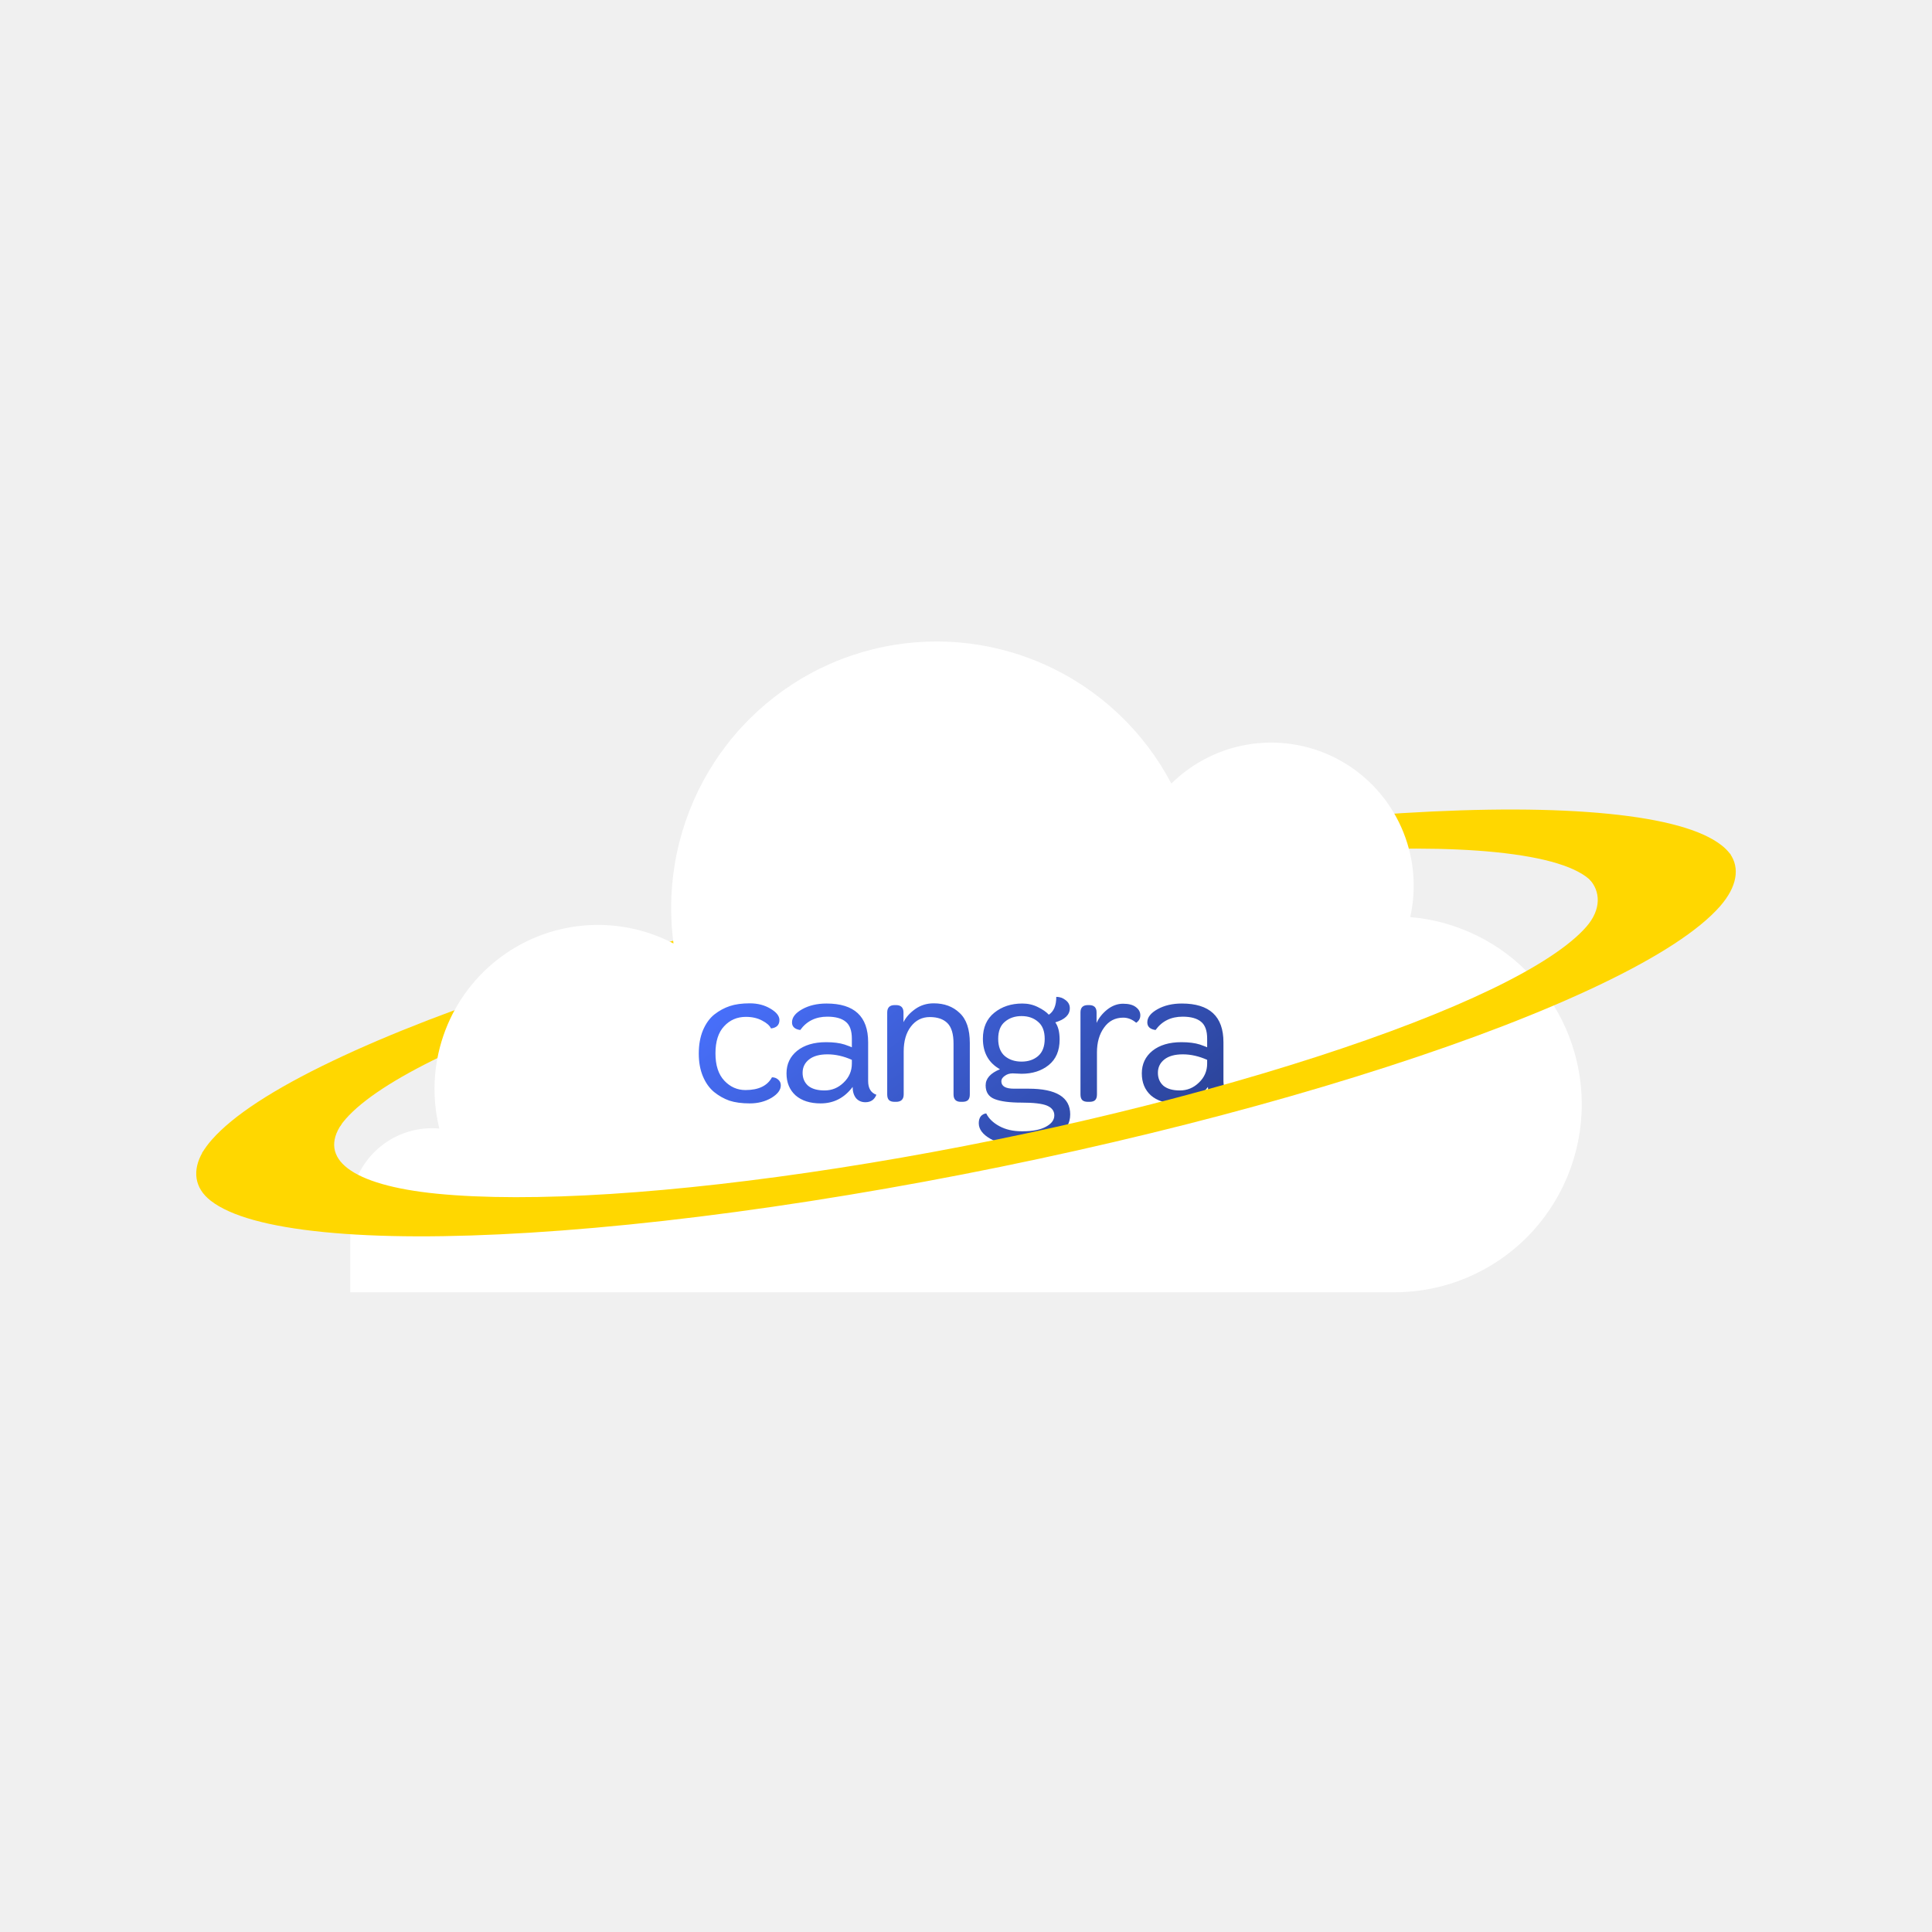
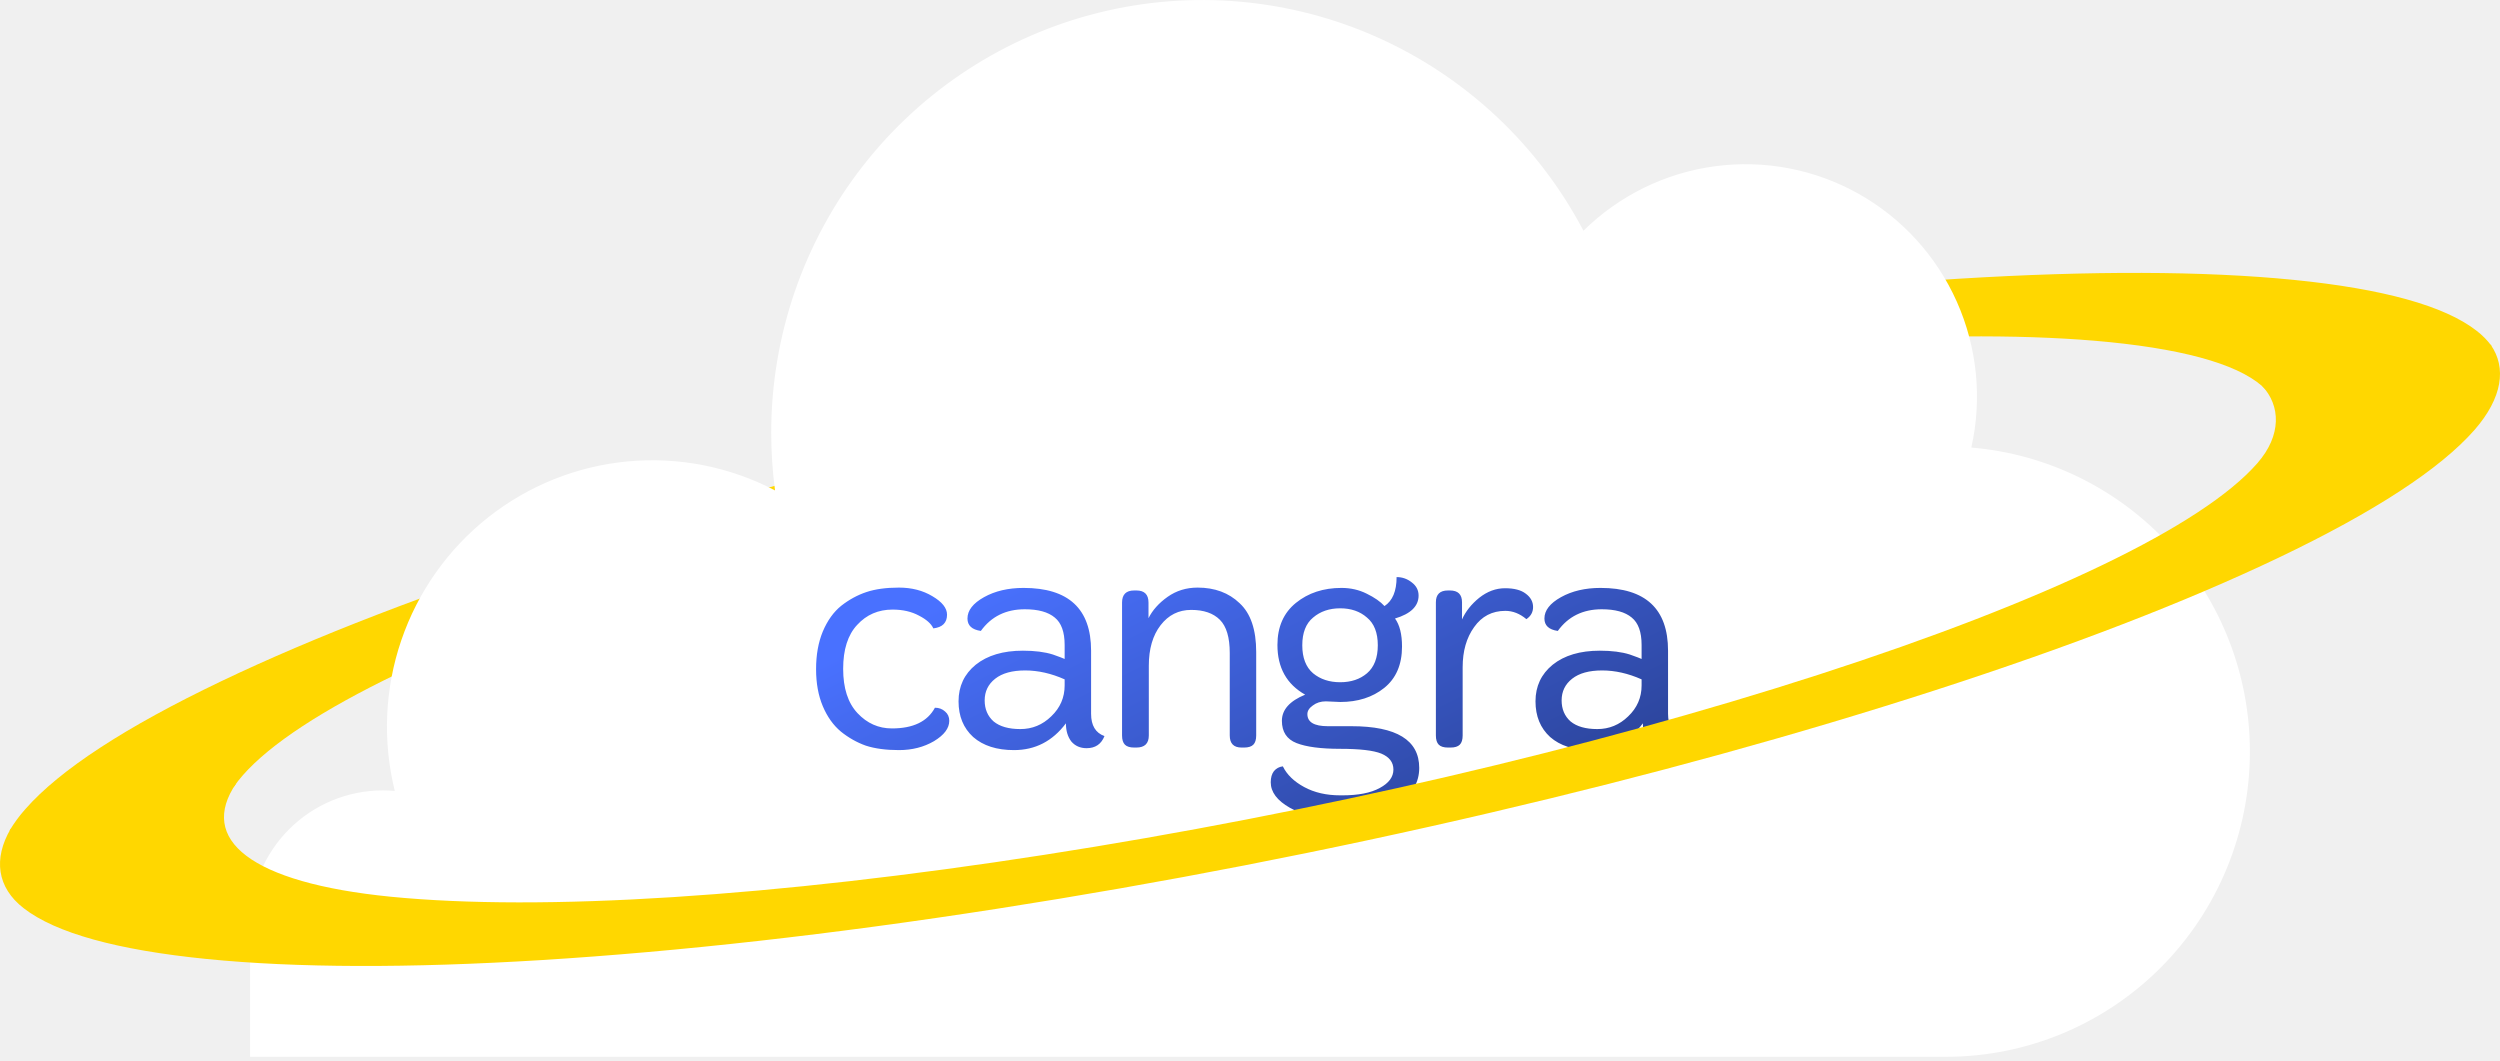
- <svg xmlns="http://www.w3.org/2000/svg" width="512" height="512" viewBox="0 0 512 512" fill="none">
-   <g clip-path="url(#clip0_16_2)">
-     <path d="M90.123 298.446C90.586 297.776 91.088 297.133 91.627 296.522C100.57 286.327 125.97 274.091 163.141 262.065C200.623 249.941 245.537 239.491 289.617 232.638C333.698 225.786 371.583 223.369 396.26 225.828C409.657 227.176 418.275 229.849 421.882 233.684L458.656 226.502C457.949 225.534 457.105 224.676 456.15 223.954C450.955 219.91 440.896 217.121 426.268 215.666C411.639 214.211 393.287 214.159 371.583 215.489C349.156 216.884 324.172 219.673 297.314 223.857C270.455 228.041 243.3 233.317 216.604 239.574C190.759 245.618 166.433 252.331 144.303 259.49C122.075 266.672 103.195 273.961 88.15 281.153C72.516 288.619 61.754 295.643 56.151 302.026C55.171 303.122 54.298 304.31 53.544 305.573L90.123 298.446Z" fill="#FFD700" />
-     <path d="M419.183 292.668C419.183 305.875 413.956 318.541 404.654 327.88C395.351 337.219 382.734 342.465 369.577 342.465H92.813V320.728C92.813 314.963 95.094 309.434 99.155 305.357C103.216 301.28 108.724 298.99 114.467 298.99C115.129 298.99 115.782 299.018 116.43 299.079C114.418 290.953 114.786 282.417 117.49 274.497C120.193 266.576 125.117 259.607 131.67 254.428C138.223 249.249 146.127 246.079 154.431 245.299C162.735 244.52 171.087 246.164 178.483 250.034C178.07 246.907 177.862 243.756 177.862 240.602C177.866 224.828 183.13 209.51 192.815 197.09C202.5 184.669 216.049 175.862 231.301 172.07C246.552 168.279 262.629 169.723 276.969 176.171C291.308 182.62 303.084 193.702 310.419 207.651C316.238 201.918 323.749 198.228 331.83 197.135C339.91 196.041 348.126 197.602 355.25 201.584C362.374 205.566 368.022 211.756 371.352 219.228C374.681 226.699 375.513 235.052 373.722 243.038C386.118 244.082 397.671 249.763 406.091 258.956C414.511 268.148 419.183 280.18 419.183 292.668Z" fill="white" />
-     <path d="M189.292 268.856C190.575 267.851 191.944 267.105 193.4 266.62C194.856 266.135 196.624 265.892 198.704 265.892C200.784 265.892 202.604 266.36 204.164 267.296C205.759 268.232 206.556 269.237 206.556 270.312C206.556 271.629 205.811 272.375 204.32 272.548C203.973 271.785 203.193 271.092 201.98 270.468C200.767 269.809 199.328 269.48 197.664 269.48C195.341 269.48 193.417 270.312 191.892 271.976C190.367 273.605 189.604 275.997 189.604 279.152C189.604 282.307 190.384 284.716 191.944 286.38C193.504 288.044 195.376 288.876 197.56 288.876C201.027 288.876 203.367 287.749 204.58 285.496C205.239 285.496 205.793 285.704 206.244 286.12C206.695 286.501 206.92 287.004 206.92 287.628C206.92 288.841 206.088 289.951 204.424 290.956C202.76 291.927 200.853 292.412 198.704 292.412C196.589 292.412 194.787 292.169 193.296 291.684C191.84 291.164 190.488 290.401 189.24 289.396C187.992 288.356 187.004 286.969 186.276 285.236C185.548 283.503 185.184 281.492 185.184 279.204C185.184 276.881 185.548 274.836 186.276 273.068C187.039 271.265 188.044 269.861 189.292 268.856ZM219.042 265.944C226.391 265.944 230.066 269.359 230.066 276.188V286.484C230.066 288.391 230.794 289.604 232.25 290.124C231.73 291.441 230.759 292.1 229.338 292.1C228.298 292.1 227.466 291.736 226.842 291.008C226.253 290.245 225.958 289.257 225.958 288.044C223.774 290.956 220.949 292.412 217.482 292.412C214.674 292.412 212.455 291.701 210.826 290.28C209.231 288.824 208.434 286.883 208.434 284.456C208.434 281.995 209.37 280.001 211.242 278.476C213.149 276.951 215.714 276.188 218.938 276.188C220.879 276.188 222.509 276.396 223.826 276.812C224.901 277.193 225.542 277.436 225.75 277.54V275.252C225.75 273.137 225.213 271.647 224.138 270.78C223.063 269.879 221.434 269.428 219.25 269.428C216.165 269.428 213.773 270.607 212.074 272.964C210.618 272.756 209.89 272.08 209.89 270.936C209.89 269.619 210.791 268.457 212.594 267.452C214.397 266.447 216.546 265.944 219.042 265.944ZM225.75 280.868C223.566 279.897 221.417 279.412 219.302 279.412C217.187 279.412 215.558 279.863 214.414 280.764C213.27 281.665 212.698 282.844 212.698 284.3C212.698 285.721 213.183 286.865 214.154 287.732C215.159 288.564 216.615 288.98 218.522 288.98C220.463 288.98 222.145 288.287 223.566 286.9C225.022 285.513 225.75 283.832 225.75 281.856V280.868ZM237.095 266.36H237.459C238.777 266.36 239.435 267.019 239.435 268.336V270.884C240.094 269.567 241.134 268.405 242.555 267.4C243.977 266.395 245.606 265.892 247.443 265.892C250.251 265.892 252.539 266.741 254.307 268.44C256.11 270.104 257.011 272.756 257.011 276.396V290.02C257.011 290.713 256.855 291.216 256.543 291.528C256.231 291.84 255.729 291.996 255.035 291.996H254.619C253.337 291.996 252.695 291.337 252.695 290.02V276.552C252.695 274.021 252.158 272.219 251.083 271.144C250.009 270.069 248.449 269.532 246.403 269.532C244.358 269.532 242.694 270.364 241.411 272.028C240.129 273.692 239.487 275.893 239.487 278.632V290.02C239.487 291.337 238.811 291.996 237.459 291.996H237.095C236.402 291.996 235.899 291.84 235.587 291.528C235.275 291.216 235.119 290.713 235.119 290.02V268.336C235.119 267.019 235.778 266.36 237.095 266.36ZM270.721 284.56L268.381 284.456C267.549 284.456 266.838 284.681 266.249 285.132C265.659 285.548 265.365 286.016 265.365 286.536C265.365 287.853 266.474 288.512 268.693 288.512H272.541C279.925 288.512 283.617 290.783 283.617 295.324C283.617 297.716 282.455 299.657 280.133 301.148C277.845 302.639 274.898 303.453 271.293 303.592H270.045C267.098 303.592 264.585 303.003 262.505 301.824C260.425 300.645 259.385 299.259 259.385 297.664C259.385 296.901 259.558 296.295 259.905 295.844C260.286 295.393 260.771 295.133 261.361 295.064C262.019 296.416 263.181 297.543 264.845 298.444C266.509 299.345 268.467 299.796 270.721 299.796H271.085C273.685 299.796 275.713 299.397 277.169 298.6C278.659 297.803 279.405 296.797 279.405 295.584C279.405 294.405 278.746 293.539 277.429 292.984C276.146 292.464 273.91 292.204 270.721 292.204C267.566 292.204 265.191 291.892 263.597 291.268C262.002 290.644 261.205 289.431 261.205 287.628C261.205 285.825 262.47 284.404 265.001 283.364C261.985 281.665 260.477 278.961 260.477 275.252C260.477 272.305 261.482 270.017 263.493 268.388C265.503 266.759 267.982 265.944 270.929 265.944C272.419 265.944 273.789 266.256 275.037 266.88C276.319 267.504 277.29 268.18 277.949 268.908C279.266 268.041 279.925 266.464 279.925 264.176C280.861 264.176 281.693 264.471 282.421 265.06C283.149 265.615 283.513 266.325 283.513 267.192C283.513 268.925 282.23 270.173 279.665 270.936C280.427 271.976 280.809 273.501 280.809 275.512C280.809 278.459 279.838 280.712 277.897 282.272C275.99 283.797 273.598 284.56 270.721 284.56ZM275.089 270.78C273.945 269.775 272.489 269.272 270.721 269.272C268.953 269.272 267.479 269.775 266.301 270.78C265.122 271.751 264.533 273.259 264.533 275.304C264.533 277.349 265.122 278.875 266.301 279.88C267.479 280.851 268.953 281.336 270.721 281.336C272.489 281.336 273.945 280.851 275.089 279.88C276.267 278.875 276.857 277.349 276.857 275.304C276.857 273.259 276.267 271.751 275.089 270.78ZM288.313 266.36H288.625C289.943 266.36 290.601 267.001 290.601 268.284V271.092C291.191 269.775 292.127 268.596 293.409 267.556C294.727 266.516 296.131 265.996 297.621 265.996C299.112 265.996 300.239 266.291 301.001 266.88C301.799 267.469 302.197 268.197 302.197 269.064C302.197 269.896 301.833 270.555 301.105 271.04C300.031 270.139 298.887 269.688 297.673 269.688C295.524 269.688 293.825 270.572 292.577 272.34C291.329 274.073 290.705 276.257 290.705 278.892V290.02C290.705 290.713 290.549 291.216 290.237 291.528C289.925 291.84 289.423 291.996 288.729 291.996H288.313C287.62 291.996 287.117 291.84 286.805 291.528C286.493 291.216 286.337 290.713 286.337 290.02V268.284C286.337 267.001 286.996 266.36 288.313 266.36ZM313.201 265.944C320.55 265.944 324.225 269.359 324.225 276.188V286.484C324.225 288.391 324.953 289.604 326.409 290.124C325.889 291.441 324.918 292.1 323.497 292.1C322.457 292.1 321.625 291.736 321.001 291.008C320.411 290.245 320.117 289.257 320.117 288.044C317.933 290.956 315.107 292.412 311.641 292.412C308.833 292.412 306.614 291.701 304.985 290.28C303.39 288.824 302.593 286.883 302.593 284.456C302.593 281.995 303.529 280.001 305.401 278.476C307.307 276.951 309.873 276.188 313.097 276.188C315.038 276.188 316.667 276.396 317.985 276.812C319.059 277.193 319.701 277.436 319.909 277.54V275.252C319.909 273.137 319.371 271.647 318.297 270.78C317.222 269.879 315.593 269.428 313.409 269.428C310.323 269.428 307.931 270.607 306.233 272.964C304.777 272.756 304.049 272.08 304.049 270.936C304.049 269.619 304.95 268.457 306.753 267.452C308.555 266.447 310.705 265.944 313.201 265.944ZM319.909 280.868C317.725 279.897 315.575 279.412 313.461 279.412C311.346 279.412 309.717 279.863 308.573 280.764C307.429 281.665 306.857 282.844 306.857 284.3C306.857 285.721 307.342 286.865 308.313 287.732C309.318 288.564 310.774 288.98 312.681 288.98C314.622 288.98 316.303 288.287 317.725 286.9C319.181 285.513 319.909 283.832 319.909 281.856V280.868Z" fill="url(#paint0_linear_16_2)" />
-     <path d="M458.466 226.246L421.188 232.987C424.17 236.157 424.427 241.006 420.375 245.622C411.438 255.817 386.038 268.057 348.866 280.079C311.385 292.203 266.466 302.658 222.39 309.51C178.314 316.363 140.434 318.78 115.742 316.339C92.834 314.057 84.278 306.981 90.549 297.837L53.734 305.275C50.904 310.124 51.485 314.824 55.866 318.218C61.062 322.257 71.115 325.047 85.749 326.506C100.382 327.966 118.725 328.017 140.429 326.678C162.852 325.284 187.839 322.494 214.698 318.31C241.557 314.127 268.712 308.846 295.408 302.593C321.253 296.55 345.574 289.837 367.709 282.678C389.937 275.491 408.812 268.201 423.862 261.014C439.496 253.549 450.258 246.524 455.861 240.137C460.381 234.949 461.119 229.993 458.466 226.246Z" fill="#FFD700" />
-   </g>
+ <svg xmlns="http://www.w3.org/2000/svg" width="408" height="173" viewBox="0 0 408 173" fill="none">
+   <path d="M38.122 128.45C38.586 127.78 39.089 127.137 39.627 126.526C48.57 116.331 73.969 104.095 111.141 92.069C148.623 79.945 193.537 69.495 237.617 62.642C281.698 55.79 319.583 53.373 344.26 55.832C357.657 57.18 366.275 59.853 369.882 63.688L406.656 56.506C405.949 55.538 405.105 54.68 404.15 53.958C398.955 49.914 388.896 47.125 374.268 45.67C359.639 44.215 341.287 44.163 319.583 45.493C297.156 46.888 272.172 49.677 245.314 53.861C218.455 58.045 191.3 63.321 164.604 69.578C138.759 75.622 114.433 82.334 92.303 89.494C70.075 96.676 51.195 103.965 36.15 111.157C20.516 118.623 9.754 125.647 4.151 132.03C3.171 133.126 2.298 134.313 1.544 135.577L38.122 128.45Z" fill="#FFD700" />
+   <path d="M367.183 122.672C367.183 135.879 361.956 148.545 352.654 157.884C343.351 167.223 330.734 172.469 317.577 172.469H40.813V150.732C40.813 144.967 43.094 139.438 47.155 135.361C51.216 131.284 56.724 128.994 62.467 128.994C63.129 128.994 63.782 129.022 64.43 129.082C62.418 120.957 62.786 112.421 65.49 104.5C68.193 96.58 73.117 89.611 79.67 84.432C86.223 79.252 94.127 76.083 102.431 75.303C110.735 74.524 119.087 76.168 126.483 80.038C126.07 76.911 125.862 73.76 125.862 70.606C125.866 54.832 131.13 39.514 140.815 27.094C150.5 14.673 164.049 5.865 179.301 2.074C194.552 -1.717 210.629 -0.273 224.969 6.175C239.308 12.624 251.084 23.706 258.419 37.655C264.238 31.921 271.749 28.232 279.83 27.139C287.91 26.045 296.126 27.606 303.25 31.588C310.374 35.57 316.022 41.76 319.352 49.232C322.681 56.703 323.513 65.056 321.722 73.042C334.118 74.086 345.671 79.767 354.091 88.96C362.511 98.152 367.183 110.184 367.183 122.672Z" fill="white" />
+   <path d="M137.292 98.86C138.575 97.855 139.944 97.109 141.4 96.624C142.856 96.139 144.624 95.896 146.704 95.896C148.784 95.896 150.604 96.364 152.164 97.3C153.759 98.236 154.556 99.241 154.556 100.316C154.556 101.633 153.811 102.379 152.32 102.552C151.973 101.789 151.193 101.096 149.98 100.472C148.767 99.813 147.328 99.484 145.664 99.484C143.341 99.484 141.417 100.316 139.892 101.98C138.367 103.609 137.604 106.001 137.604 109.156C137.604 112.311 138.384 114.72 139.944 116.384C141.504 118.048 143.376 118.88 145.56 118.88C149.027 118.88 151.367 117.753 152.58 115.5C153.239 115.5 153.793 115.708 154.244 116.124C154.695 116.505 154.92 117.008 154.92 117.632C154.92 118.845 154.088 119.955 152.424 120.96C150.76 121.931 148.853 122.416 146.704 122.416C144.589 122.416 142.787 122.173 141.296 121.688C139.84 121.168 138.488 120.405 137.24 119.4C135.992 118.36 135.004 116.973 134.276 115.24C133.548 113.507 133.184 111.496 133.184 109.208C133.184 106.885 133.548 104.84 134.276 103.072C135.039 101.269 136.044 99.865 137.292 98.86ZM167.042 95.948C174.391 95.948 178.066 99.363 178.066 106.192V116.488C178.066 118.395 178.794 119.608 180.25 120.128C179.73 121.445 178.759 122.104 177.338 122.104C176.298 122.104 175.466 121.74 174.842 121.012C174.253 120.249 173.958 119.261 173.958 118.048C171.774 120.96 168.949 122.416 165.482 122.416C162.674 122.416 160.455 121.705 158.826 120.284C157.231 118.828 156.434 116.887 156.434 114.46C156.434 111.999 157.37 110.005 159.242 108.48C161.149 106.955 163.714 106.192 166.938 106.192C168.879 106.192 170.509 106.4 171.826 106.816C172.901 107.197 173.542 107.44 173.75 107.544V105.256C173.75 103.141 173.213 101.651 172.138 100.784C171.063 99.883 169.434 99.432 167.25 99.432C164.165 99.432 161.773 100.611 160.074 102.968C158.618 102.76 157.89 102.084 157.89 100.94C157.89 99.623 158.791 98.461 160.594 97.456C162.397 96.451 164.546 95.948 167.042 95.948ZM173.75 110.872C171.566 109.901 169.417 109.416 167.302 109.416C165.187 109.416 163.558 109.867 162.414 110.768C161.27 111.669 160.698 112.848 160.698 114.304C160.698 115.725 161.183 116.869 162.154 117.736C163.159 118.568 164.615 118.984 166.522 118.984C168.463 118.984 170.145 118.291 171.566 116.904C173.022 115.517 173.75 113.836 173.75 111.86V110.872ZM185.095 96.364H185.459C186.777 96.364 187.435 97.023 187.435 98.34V100.888C188.094 99.571 189.134 98.409 190.555 97.404C191.977 96.399 193.606 95.896 195.443 95.896C198.251 95.896 200.539 96.745 202.307 98.444C204.11 100.108 205.011 102.76 205.011 106.4V120.024C205.011 120.717 204.855 121.22 204.543 121.532C204.231 121.844 203.729 122 203.035 122H202.619C201.337 122 200.695 121.341 200.695 120.024V106.556C200.695 104.025 200.158 102.223 199.083 101.148C198.009 100.073 196.449 99.536 194.403 99.536C192.358 99.536 190.694 100.368 189.411 102.032C188.129 103.696 187.487 105.897 187.487 108.636V120.024C187.487 121.341 186.811 122 185.459 122H185.095C184.402 122 183.899 121.844 183.587 121.532C183.275 121.22 183.119 120.717 183.119 120.024V98.34C183.119 97.023 183.778 96.364 185.095 96.364ZM218.721 114.564L216.381 114.46C215.549 114.46 214.838 114.685 214.249 115.136C213.659 115.552 213.365 116.02 213.365 116.54C213.365 117.857 214.474 118.516 216.693 118.516H220.541C227.925 118.516 231.617 120.787 231.617 125.328C231.617 127.72 230.455 129.661 228.133 131.152C225.845 132.643 222.898 133.457 219.293 133.596H218.045C215.098 133.596 212.585 133.007 210.505 131.828C208.425 130.649 207.385 129.263 207.385 127.668C207.385 126.905 207.558 126.299 207.905 125.848C208.286 125.397 208.771 125.137 209.361 125.068C210.019 126.42 211.181 127.547 212.845 128.448C214.509 129.349 216.467 129.8 218.721 129.8H219.085C221.685 129.8 223.713 129.401 225.169 128.604C226.659 127.807 227.405 126.801 227.405 125.588C227.405 124.409 226.746 123.543 225.429 122.988C224.146 122.468 221.91 122.208 218.721 122.208C215.566 122.208 213.191 121.896 211.597 121.272C210.002 120.648 209.205 119.435 209.205 117.632C209.205 115.829 210.47 114.408 213.001 113.368C209.985 111.669 208.477 108.965 208.477 105.256C208.477 102.309 209.482 100.021 211.493 98.392C213.503 96.763 215.982 95.948 218.929 95.948C220.419 95.948 221.789 96.26 223.037 96.884C224.319 97.508 225.29 98.184 225.949 98.912C227.266 98.045 227.925 96.468 227.925 94.18C228.861 94.18 229.693 94.475 230.421 95.064C231.149 95.619 231.513 96.329 231.513 97.196C231.513 98.929 230.23 100.177 227.665 100.94C228.427 101.98 228.809 103.505 228.809 105.516C228.809 108.463 227.838 110.716 225.897 112.276C223.99 113.801 221.598 114.564 218.721 114.564ZM223.089 100.784C221.945 99.779 220.489 99.276 218.721 99.276C216.953 99.276 215.479 99.779 214.301 100.784C213.122 101.755 212.533 103.263 212.533 105.308C212.533 107.353 213.122 108.879 214.301 109.884C215.479 110.855 216.953 111.34 218.721 111.34C220.489 111.34 221.945 110.855 223.089 109.884C224.267 108.879 224.857 107.353 224.857 105.308C224.857 103.263 224.267 101.755 223.089 100.784ZM236.313 96.364H236.625C237.943 96.364 238.601 97.005 238.601 98.288V101.096C239.191 99.779 240.127 98.6 241.409 97.56C242.727 96.52 244.131 96 245.621 96C247.112 96 248.239 96.295 249.001 96.884C249.799 97.473 250.197 98.201 250.197 99.068C250.197 99.9 249.833 100.559 249.105 101.044C248.031 100.143 246.887 99.692 245.673 99.692C243.524 99.692 241.825 100.576 240.577 102.344C239.329 104.077 238.705 106.261 238.705 108.896V120.024C238.705 120.717 238.549 121.22 238.237 121.532C237.925 121.844 237.423 122 236.729 122H236.313C235.62 122 235.117 121.844 234.805 121.532C234.493 121.22 234.337 120.717 234.337 120.024V98.288C234.337 97.005 234.996 96.364 236.313 96.364ZM261.201 95.948C268.55 95.948 272.225 99.363 272.225 106.192V116.488C272.225 118.395 272.953 119.608 274.409 120.128C273.889 121.445 272.918 122.104 271.497 122.104C270.457 122.104 269.625 121.74 269.001 121.012C268.411 120.249 268.117 119.261 268.117 118.048C265.933 120.96 263.107 122.416 259.641 122.416C256.833 122.416 254.614 121.705 252.985 120.284C251.39 118.828 250.593 116.887 250.593 114.46C250.593 111.999 251.529 110.005 253.401 108.48C255.307 106.955 257.873 106.192 261.097 106.192C263.038 106.192 264.667 106.4 265.985 106.816C267.059 107.197 267.701 107.44 267.909 107.544V105.256C267.909 103.141 267.371 101.651 266.297 100.784C265.222 99.883 263.593 99.432 261.409 99.432C258.323 99.432 255.931 100.611 254.233 102.968C252.777 102.76 252.049 102.084 252.049 100.94C252.049 99.623 252.95 98.461 254.753 97.456C256.555 96.451 258.705 95.948 261.201 95.948ZM267.909 110.872C265.725 109.901 263.575 109.416 261.461 109.416C259.346 109.416 257.717 109.867 256.573 110.768C255.429 111.669 254.857 112.848 254.857 114.304C254.857 115.725 255.342 116.869 256.313 117.736C257.318 118.568 258.774 118.984 260.681 118.984C262.622 118.984 264.303 118.291 265.725 116.904C267.181 115.517 267.909 113.836 267.909 111.86V110.872Z" fill="url(#paint0_linear_41_8)" />
+   <path d="M406.466 56.25L369.188 62.991C372.17 66.161 372.427 71.01 368.375 75.626C359.438 85.821 334.038 98.061 296.866 110.083C259.385 122.207 214.466 132.662 170.39 139.514C126.314 146.367 88.434 148.784 63.742 146.343C40.834 144.061 32.278 136.985 38.548 127.841L1.734 135.279C-1.096 140.128 -0.515 144.828 3.866 148.221C9.062 152.261 19.115 155.05 33.749 156.51C48.382 157.97 66.725 158.021 88.429 156.682C110.852 155.288 135.839 152.498 162.698 148.314C189.557 144.131 216.712 138.85 243.408 132.597C269.253 126.554 293.574 119.841 315.709 112.682C337.937 105.495 356.812 98.205 371.862 91.018C387.496 83.552 398.258 76.528 403.861 70.141C408.381 64.953 409.119 59.997 406.466 56.25Z" fill="#FFD700" />
  <defs>
-     <linearGradient id="paint0_linear_16_2" x1="224.9" y1="236.137" x2="293.159" y2="327.166" gradientUnits="userSpaceOnUse">
+     <linearGradient id="paint0_linear_41_8" x1="173.714" y1="88.456" x2="210.511" y2="161.916" gradientUnits="userSpaceOnUse">
      <stop stop-color="#4971FF" />
      <stop offset="0.977" stop-color="#294091" />
    </linearGradient>
-     <clipPath id="clip0_16_2">
-       <rect width="408" height="173" fill="white" transform="translate(52 170)" />
-     </clipPath>
  </defs>
</svg>
